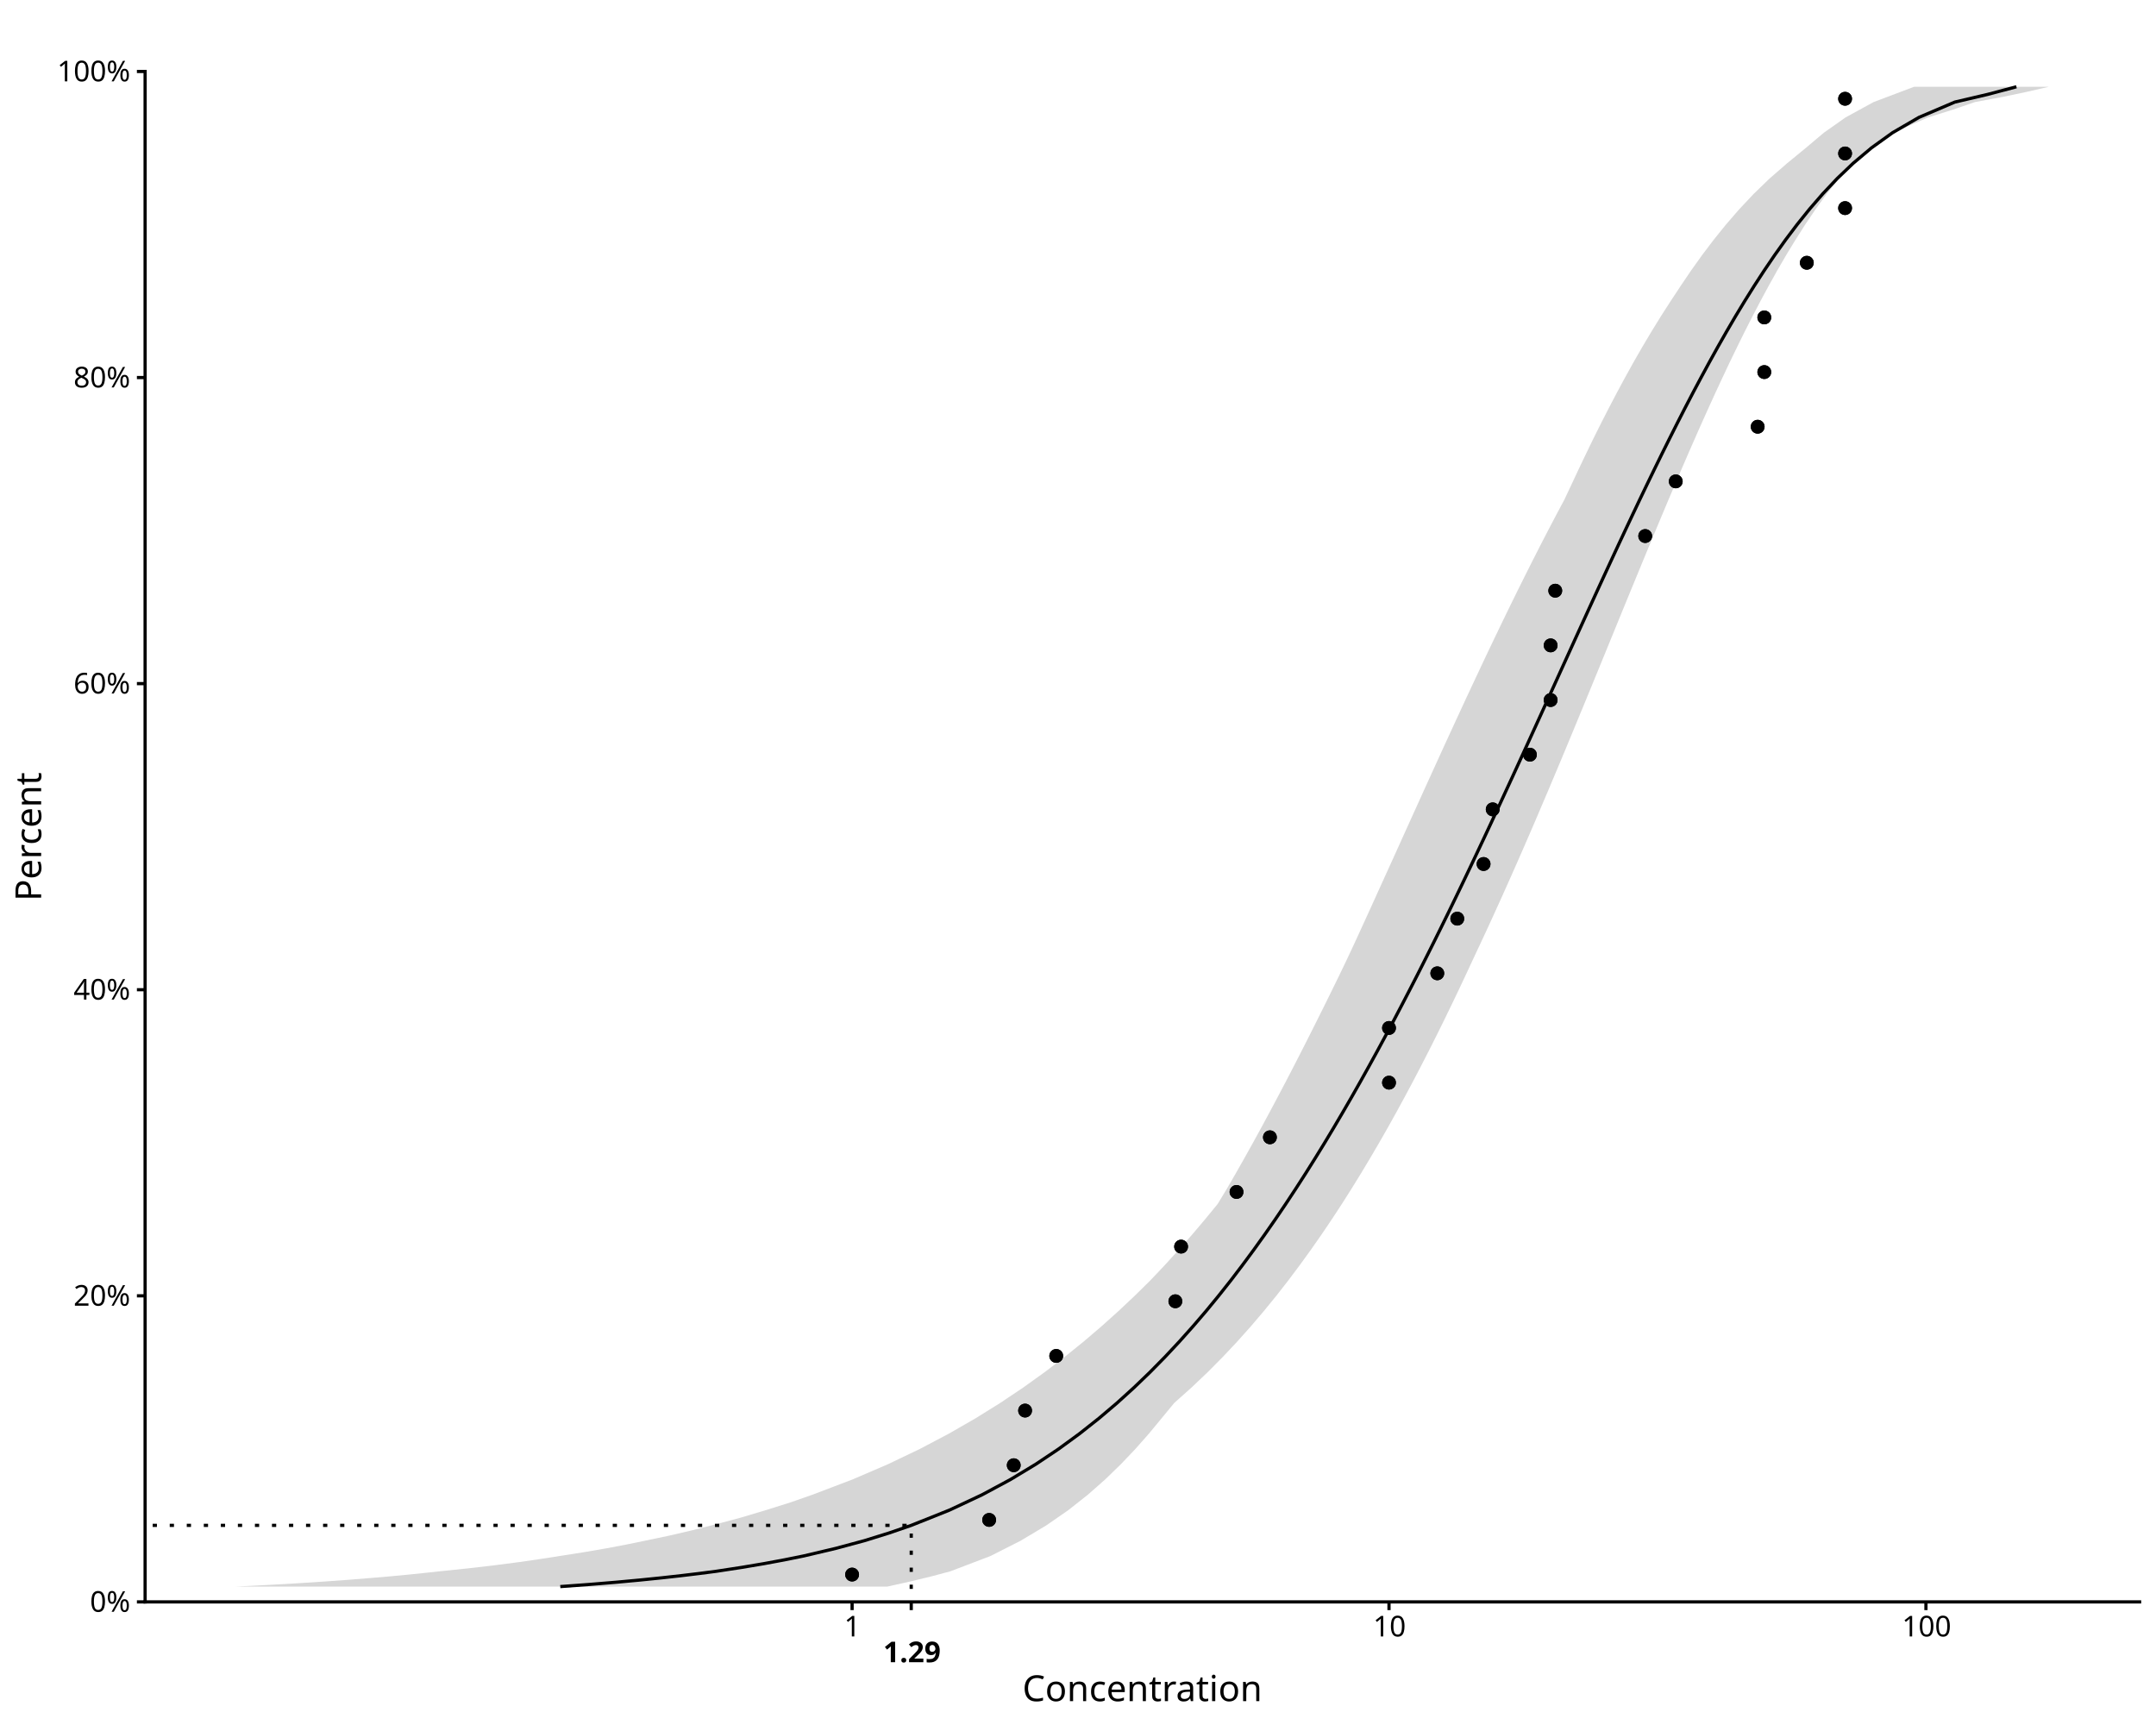
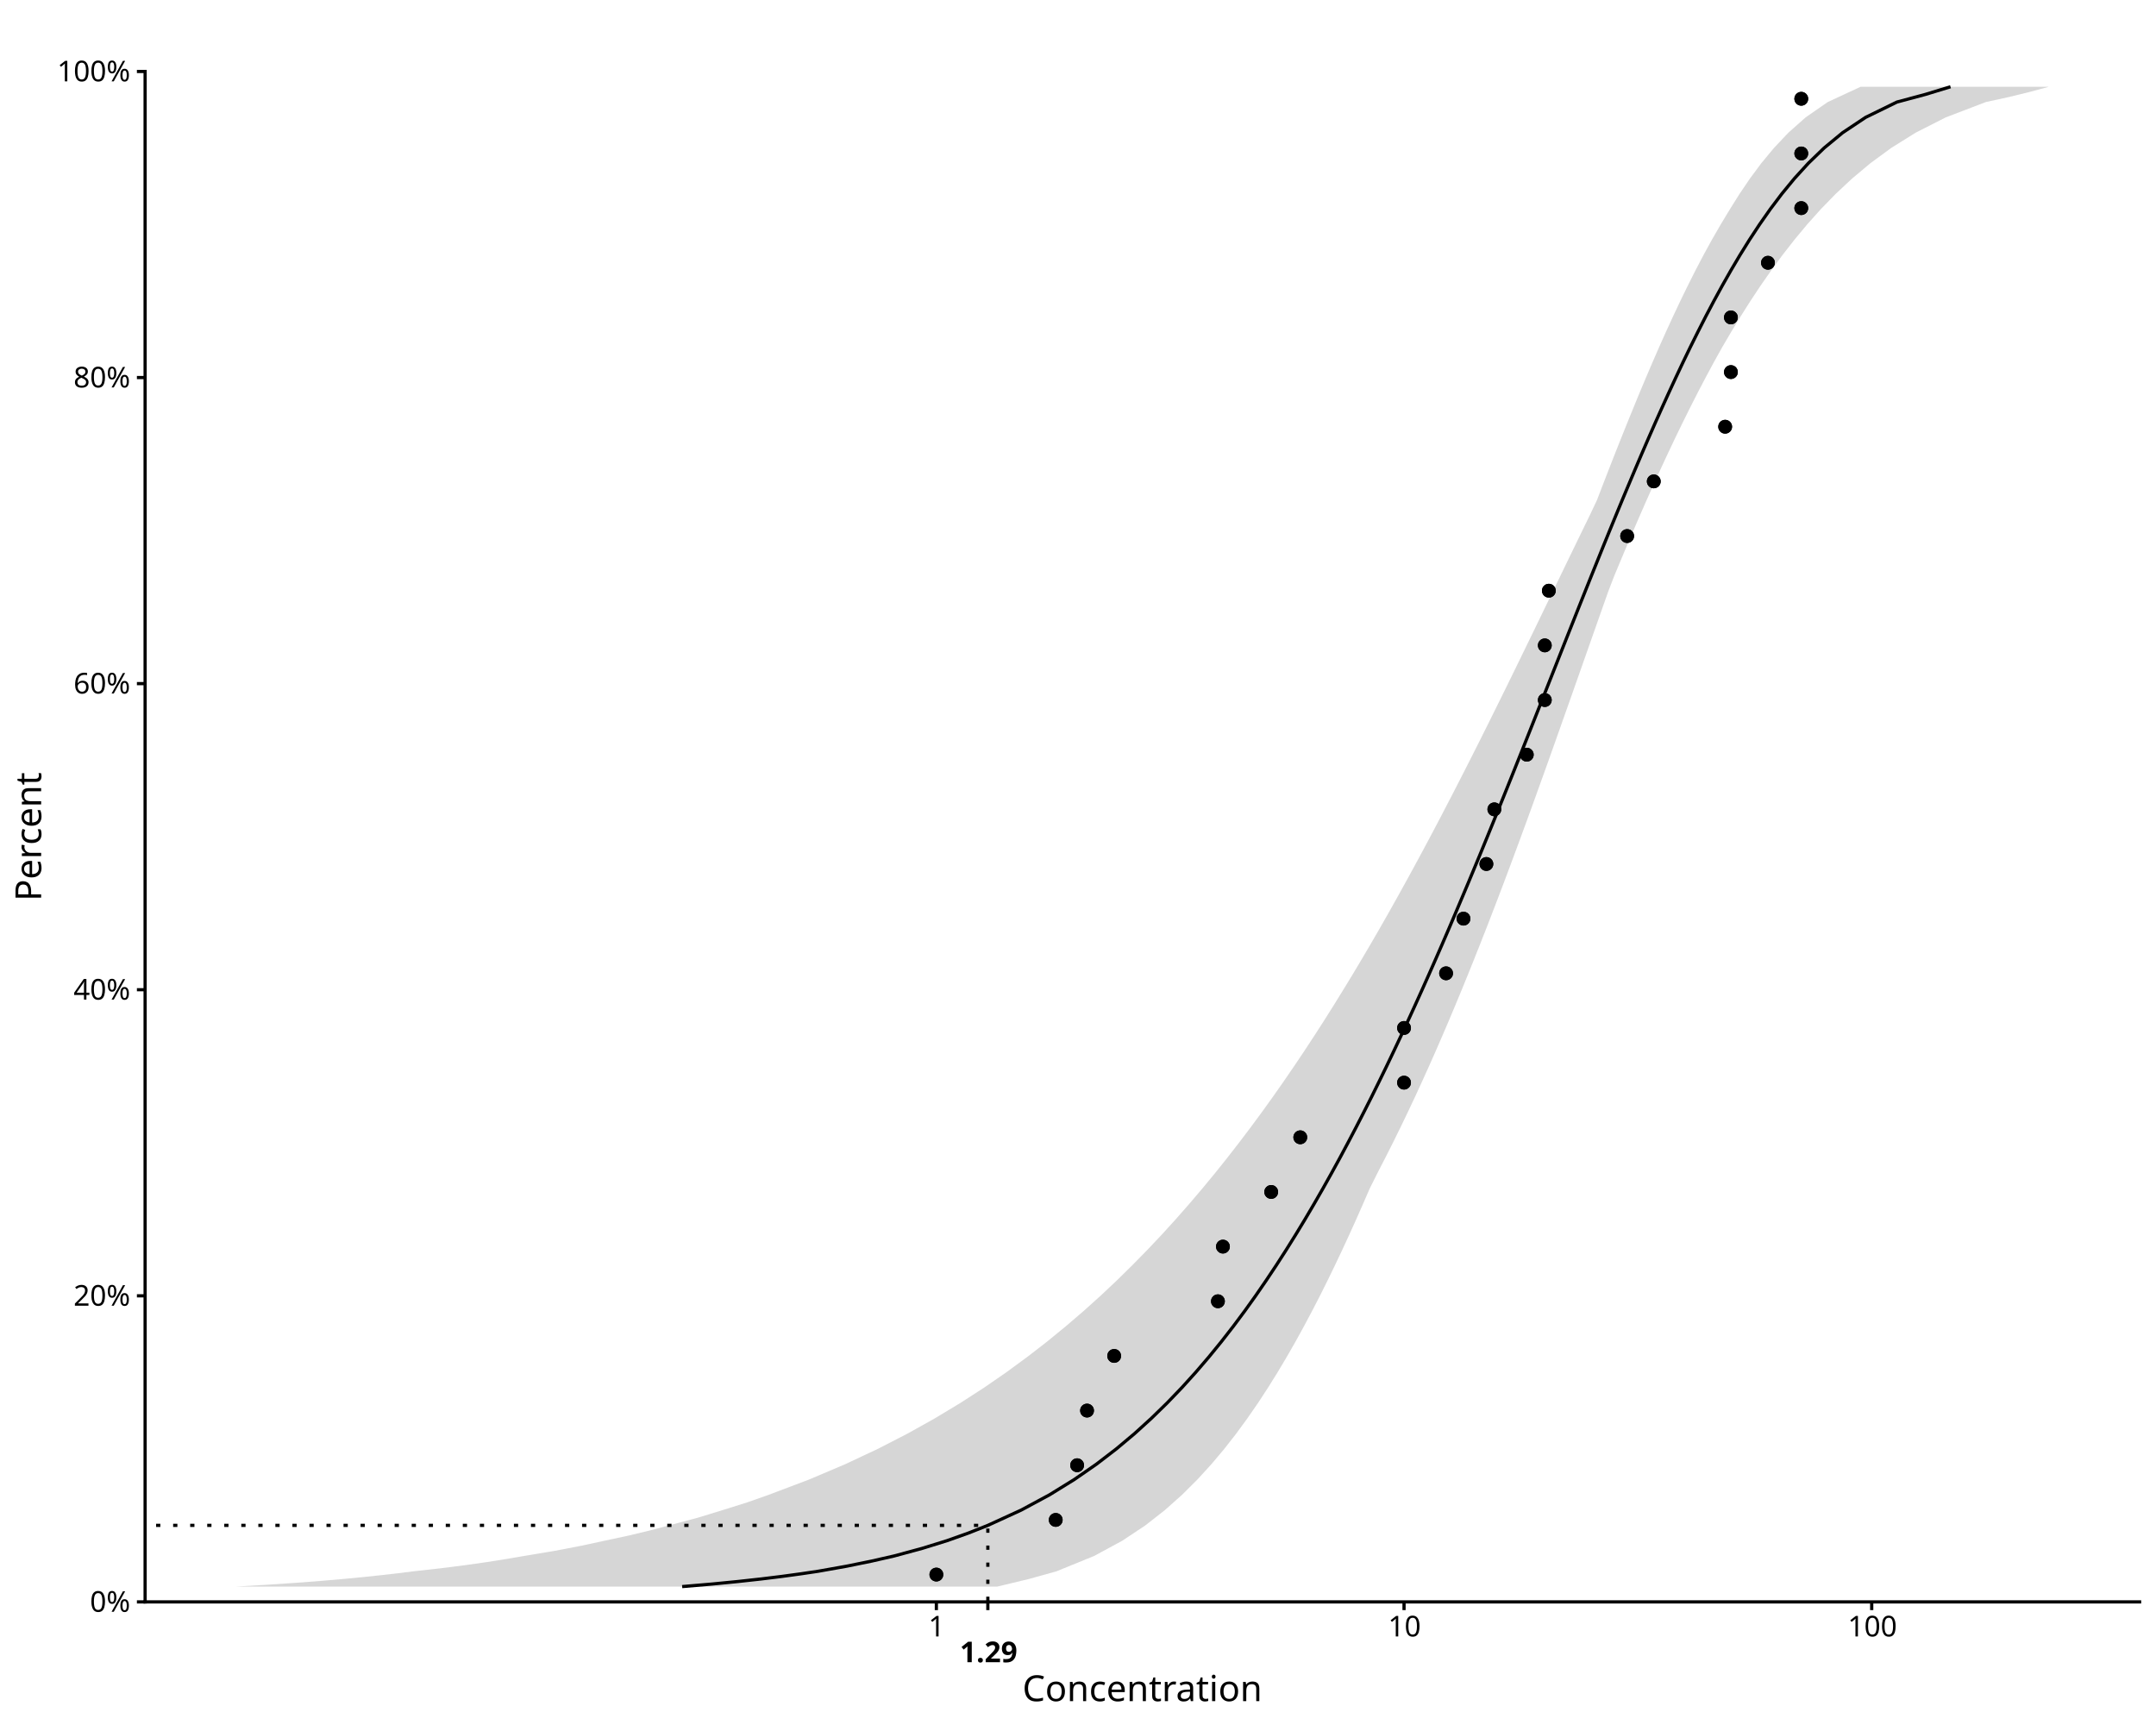
<svg xmlns="http://www.w3.org/2000/svg" class="svglite" data-engine-version="2.0" width="720.00pt" height="576.00pt" viewBox="0 0 720.00 576.00">
  <defs>
    <style type="text/css">
    .svglite line, .svglite polyline, .svglite polygon, .svglite path, .svglite rect, .svglite circle {
      fill: none;
      stroke: #000000;
      stroke-linecap: round;
      stroke-linejoin: round;
      stroke-miterlimit: 10.00;
    }
  </style>
  </defs>
  <rect width="100%" height="100%" style="stroke: none; fill: #FFFFFF;" />
  <defs>
    <clipPath id="cpMC4wMHw3MjAuMDB8MC4wMHw1NzYuMDA=">
      <rect x="0.00" y="0.00" width="720.00" height="576.00" />
    </clipPath>
  </defs>
  <g clip-path="url(#cpMC4wMHw3MjAuMDB8MC4wMHw1NzYuMDA=)">
    <rect x="0.00" y="0.00" width="720.00" height="576.00" style="stroke-width: 1.07; stroke: #FFFFFF; fill: #FFFFFF;" />
  </g>
  <defs>
    <clipPath id="cpNDguNDZ8NzE0LjUyfDIzLjg2fDUzNC44OQ==">
      <rect x="48.46" y="23.86" width="666.07" height="511.03" />
    </clipPath>
  </defs>
  <g clip-path="url(#cpNDguNDZ8NzE0LjUyfDIzLjg2fDUzNC44OQ==)">
    <rect x="48.46" y="23.86" width="666.07" height="511.03" style="stroke-width: 1.07; stroke: none; fill: #FFFFFF;" />
-     <polygon points="296.32,529.78 304.00,528.08 311.00,526.38 317.41,524.67 330.80,519.56 340.88,514.45 349.42,509.34 356.80,504.23 363.27,499.12 369.07,494.01 374.34,488.90 379.20,483.79 383.71,478.68 387.93,473.57 392.14,468.46 397.87,463.35 403.25,458.24 408.32,453.13 413.13,448.02 417.70,442.91 422.05,437.80 426.22,432.69 430.21,427.58 434.05,422.46 437.75,417.35 441.32,412.24 444.77,407.13 448.12,402.02 451.36,396.91 454.51,391.80 457.58,386.69 460.57,381.58 463.49,376.47 466.34,371.36 469.12,366.25 471.85,361.14 474.52,356.03 477.14,350.92 479.71,345.81 482.24,340.70 484.72,335.59 487.17,330.48 489.58,325.37 491.95,320.26 494.35,315.15 496.73,310.04 499.07,304.93 501.39,299.82 503.68,294.71 505.95,289.60 508.20,284.49 510.42,279.38 512.63,274.27 514.81,269.15 516.99,264.04 519.14,258.93 521.29,253.82 523.42,248.71 525.54,243.60 527.65,238.49 529.76,233.38 531.86,228.27 533.96,223.16 536.05,218.05 538.14,212.94 540.23,207.83 542.32,202.72 544.42,197.61 546.52,192.50 548.63,187.39 550.74,182.28 552.87,177.17 555.01,172.06 557.16,166.95 559.33,161.84 561.52,156.73 563.73,151.62 565.97,146.51 568.23,141.40 570.53,136.29 572.86,131.18 575.24,126.07 577.65,120.95 580.13,115.84 582.65,110.73 585.25,105.62 587.92,100.51 590.68,95.40 593.53,90.29 596.50,85.18 599.61,80.07 602.87,74.96 606.33,69.85 610.02,64.74 614.20,59.63 618.79,54.52 623.95,49.41 632.19,44.30 643.93,39.19 652.13,36.63 659.55,34.08 668.68,32.38 676.85,30.67 684.24,28.97 678.33,28.97 671.92,28.97 664.94,28.97 657.28,28.97 648.77,28.97 639.22,28.97 625.69,34.08 616.36,39.19 609.10,44.30 603.04,49.41 596.81,54.52 590.93,59.63 585.65,64.74 580.84,69.85 576.41,74.96 572.29,80.07 568.42,85.18 564.77,90.29 561.31,95.40 557.94,100.51 554.65,105.62 551.50,110.73 548.46,115.84 545.52,120.95 542.68,126.07 539.93,131.18 537.25,136.29 534.64,141.40 532.09,146.51 529.61,151.62 527.17,156.73 524.78,161.84 522.37,166.95 519.64,172.06 516.96,177.17 514.32,182.28 511.72,187.39 509.15,192.50 506.61,197.61 504.10,202.72 501.62,207.83 499.16,212.94 496.72,218.05 494.31,223.16 491.91,228.27 489.52,233.38 487.16,238.49 484.80,243.60 482.45,248.71 480.12,253.82 477.79,258.93 475.46,264.04 473.15,269.15 470.83,274.27 468.52,279.38 466.21,284.49 463.89,289.60 461.57,294.71 459.25,299.82 456.93,304.93 454.59,310.04 452.25,315.15 449.85,320.26 447.40,325.37 444.90,330.48 442.38,335.59 439.83,340.70 437.27,345.81 434.68,350.92 432.06,356.03 429.41,361.14 426.72,366.25 424.00,371.36 421.24,376.47 418.44,381.58 415.59,386.69 412.69,391.80 409.74,396.91 406.64,402.02 402.45,407.13 398.12,412.24 393.63,417.35 388.97,422.46 384.12,427.58 378.93,432.69 373.50,437.80 367.81,442.91 361.82,448.02 355.49,453.13 348.79,458.24 341.66,463.35 334.03,468.46 325.82,473.57 316.94,478.68 307.25,483.79 296.58,488.90 284.70,494.01 271.27,499.12 263.94,501.68 255.84,504.23 247.27,506.79 237.64,509.34 230.92,511.04 223.57,512.75 215.45,514.45 209.24,515.73 202.50,517.01 195.11,518.28 186.94,519.56 180.42,520.58 173.29,521.61 165.45,522.63 156.73,523.65 146.91,524.67 141.69,525.24 136.09,525.81 130.07,526.38 123.54,526.94 116.41,527.51 108.56,528.08 99.82,528.65 89.99,529.21 78.73,529.78 " style="stroke-width: 1.07; stroke: none; fill: #333333; fill-opacity: 0.20;" />
-     <polyline points="187.11,529.78 197.04,529.05 205.85,528.32 213.76,527.59 220.94,526.86 227.52,526.13 233.58,525.40 239.21,524.67 247.58,523.39 255.14,522.12 262.03,520.84 268.36,519.56 279.17,517.01 288.66,514.45 296.87,511.90 304.31,509.34 317.10,504.23 327.98,499.12 337.48,494.01 345.94,488.90 353.58,483.79 360.57,478.68 367.03,473.57 373.05,468.46 378.68,463.35 384.00,458.24 389.03,453.13 393.81,448.02 398.38,442.91 402.76,437.80 406.96,432.69 411.01,427.58 414.91,422.46 418.69,417.35 422.35,412.24 425.91,407.13 429.37,402.02 432.74,396.91 436.03,391.80 439.24,386.69 442.38,381.58 445.45,376.47 448.46,371.36 451.42,366.25 454.32,361.14 457.17,356.03 459.98,350.92 462.74,345.81 465.47,340.70 468.15,335.59 470.80,330.48 473.42,325.37 476.00,320.26 478.56,315.15 481.09,310.04 483.60,304.93 486.08,299.82 488.54,294.71 490.98,289.60 493.40,284.49 495.81,279.38 498.20,274.27 500.58,269.15 502.94,264.04 505.30,258.93 507.64,253.82 509.98,248.71 512.31,243.60 514.64,238.49 516.96,233.38 519.28,228.27 521.60,223.16 523.92,218.05 526.24,212.94 528.57,207.83 530.90,202.72 533.24,197.61 535.59,192.50 537.95,187.39 540.32,182.28 542.71,177.17 545.12,172.06 547.54,166.95 549.99,161.84 552.47,156.73 554.97,151.62 557.51,146.51 560.08,141.40 562.69,136.29 565.35,131.18 568.07,126.07 570.84,120.95 573.67,115.84 576.58,110.73 579.57,105.62 582.66,100.51 585.86,95.40 589.19,90.29 592.66,85.18 596.31,80.07 600.17,74.96 604.28,69.85 608.70,64.74 613.52,59.63 618.87,54.52 624.93,49.41 632.04,44.30 640.84,39.19 652.83,34.08 663.78,31.52 673.38,28.97 " style="stroke-width: 1.07; stroke-linecap: butt;" />
-     <polyline points="-432.66,509.34 -58.21,509.34 -4.55,509.34 26.91,509.34 49.26,509.34 66.61,509.34 80.78,509.34 92.77,509.34 103.16,509.34 112.32,509.34 120.52,509.34 127.94,509.34 134.71,509.34 140.94,509.34 146.70,509.34 152.07,509.34 157.10,509.34 161.81,509.34 166.26,509.34 170.47,509.34 174.46,509.34 178.26,509.34 181.88,509.34 185.34,509.34 188.66,509.34 191.83,509.34 194.89,509.34 197.83,509.34 200.66,509.34 203.39,509.34 206.03,509.34 208.58,509.34 211.05,509.34 213.45,509.34 215.77,509.34 218.03,509.34 220.22,509.34 222.36,509.34 224.43,509.34 226.45,509.34 228.42,509.34 230.35,509.34 232.22,509.34 234.06,509.34 235.85,509.34 237.59,509.34 239.31,509.34 240.98,509.34 242.62,509.34 244.23,509.34 245.80,509.34 247.34,509.34 248.85,509.34 250.33,509.34 251.79,509.34 253.22,509.34 254.62,509.34 256.00,509.34 257.35,509.34 258.68,509.34 259.99,509.34 261.28,509.34 262.55,509.34 263.79,509.34 265.02,509.34 266.23,509.34 267.41,509.34 268.59,509.34 269.74,509.34 270.88,509.34 272.00,509.34 273.10,509.34 274.19,509.34 275.26,509.34 276.32,509.34 277.37,509.34 278.40,509.34 279.42,509.34 280.42,509.34 281.41,509.34 282.39,509.34 283.36,509.34 284.32,509.34 285.26,509.34 286.19,509.34 287.11,509.34 288.02,509.34 288.92,509.34 289.81,509.34 290.69,509.34 291.56,509.34 292.42,509.34 293.28,509.34 294.12,509.34 294.95,509.34 295.77,509.34 296.59,509.34 297.40,509.34 298.19,509.34 298.99,509.34 299.77,509.34 300.54,509.34 301.31,509.34 302.07,509.34 302.82,509.34 303.57,509.34 304.31,509.34 304.31,534.89 " style="stroke-width: 1.07; stroke-dasharray: 1.42,4.27; stroke-linecap: butt;" />
-     <circle cx="342.33" cy="471.01" r="1.95" style="stroke-width: 0.71; fill: #000000;" />
-     <circle cx="352.73" cy="452.76" r="1.95" style="stroke-width: 0.71; fill: #000000;" />
-     <circle cx="394.43" cy="416.26" r="1.95" style="stroke-width: 0.71; fill: #000000;" />
-     <circle cx="463.86" cy="361.51" r="1.95" style="stroke-width: 0.71; fill: #000000;" />
-     <circle cx="498.49" cy="270.25" r="1.95" style="stroke-width: 0.71; fill: #000000;" />
-     <circle cx="510.92" cy="252.00" r="1.95" style="stroke-width: 0.71; fill: #000000;" />
-     <circle cx="424.09" cy="379.76" r="1.95" style="stroke-width: 0.71; fill: #000000;" />
-     <circle cx="463.86" cy="343.25" r="1.95" style="stroke-width: 0.71; fill: #000000;" />
-     <circle cx="486.66" cy="306.75" r="1.95" style="stroke-width: 0.71; fill: #000000;" />
-     <circle cx="495.44" cy="288.50" r="1.95" style="stroke-width: 0.71; fill: #000000;" />
-     <circle cx="517.84" cy="233.75" r="1.95" style="stroke-width: 0.71; fill: #000000;" />
-     <circle cx="517.84" cy="215.50" r="1.95" style="stroke-width: 0.71; fill: #000000;" />
-     <circle cx="519.38" cy="197.24" r="1.95" style="stroke-width: 0.71; fill: #000000;" />
-     <circle cx="586.98" cy="142.49" r="1.95" style="stroke-width: 0.71; fill: #000000;" />
-     <circle cx="589.19" cy="124.24" r="1.95" style="stroke-width: 0.71; fill: #000000;" />
-     <circle cx="616.17" cy="69.49" r="1.95" style="stroke-width: 0.71; fill: #000000;" />
-     <circle cx="616.17" cy="51.24" r="1.95" style="stroke-width: 0.71; fill: #000000;" />
-     <circle cx="616.17" cy="32.98" r="1.95" style="stroke-width: 0.71; fill: #000000;" />
-     <circle cx="284.56" cy="525.77" r="1.95" style="stroke-width: 0.71; fill: #000000;" />
-     <circle cx="330.33" cy="507.52" r="1.95" style="stroke-width: 0.71; fill: #000000;" />
-     <circle cx="338.54" cy="489.26" r="1.95" style="stroke-width: 0.71; fill: #000000;" />
-     <circle cx="392.51" cy="434.51" r="1.95" style="stroke-width: 0.71; fill: #000000;" />
-     <circle cx="412.94" cy="398.01" r="1.95" style="stroke-width: 0.71; fill: #000000;" />
-     <circle cx="479.99" cy="325.00" r="1.95" style="stroke-width: 0.71; fill: #000000;" />
-     <circle cx="549.42" cy="178.99" r="1.95" style="stroke-width: 0.71; fill: #000000;" />
-     <circle cx="559.62" cy="160.74" r="1.95" style="stroke-width: 0.71; fill: #000000;" />
-     <circle cx="589.19" cy="105.99" r="1.95" style="stroke-width: 0.71; fill: #000000;" />
-     <circle cx="603.39" cy="87.74" r="1.95" style="stroke-width: 0.71; fill: #000000;" />
-     <circle cx="342.33" cy="471.01" r="1.95" style="stroke-width: 0.71; fill: #000000;" />
-     <circle cx="352.73" cy="452.76" r="1.95" style="stroke-width: 0.71; fill: #000000;" />
-     <circle cx="394.43" cy="416.26" r="1.95" style="stroke-width: 0.71; fill: #000000;" />
-     <circle cx="463.86" cy="361.51" r="1.95" style="stroke-width: 0.71; fill: #000000;" />
-     <circle cx="498.49" cy="270.25" r="1.95" style="stroke-width: 0.71; fill: #000000;" />
-     <circle cx="510.92" cy="252.00" r="1.95" style="stroke-width: 0.71; fill: #000000;" />
-     <circle cx="424.09" cy="379.76" r="1.95" style="stroke-width: 0.71; fill: #000000;" />
-     <circle cx="463.86" cy="343.25" r="1.95" style="stroke-width: 0.71; fill: #000000;" />
-     <circle cx="486.66" cy="306.75" r="1.95" style="stroke-width: 0.71; fill: #000000;" />
-     <circle cx="495.44" cy="288.50" r="1.95" style="stroke-width: 0.71; fill: #000000;" />
-     <circle cx="517.84" cy="233.75" r="1.95" style="stroke-width: 0.71; fill: #000000;" />
-     <circle cx="517.84" cy="215.50" r="1.95" style="stroke-width: 0.71; fill: #000000;" />
-     <circle cx="519.38" cy="197.24" r="1.95" style="stroke-width: 0.71; fill: #000000;" />
-     <circle cx="586.98" cy="142.49" r="1.95" style="stroke-width: 0.71; fill: #000000;" />
-     <circle cx="589.19" cy="124.24" r="1.95" style="stroke-width: 0.71; fill: #000000;" />
-     <circle cx="616.17" cy="69.49" r="1.95" style="stroke-width: 0.71; fill: #000000;" />
-     <circle cx="616.17" cy="51.24" r="1.95" style="stroke-width: 0.71; fill: #000000;" />
-     <circle cx="616.17" cy="32.98" r="1.95" style="stroke-width: 0.71; fill: #000000;" />
-     <circle cx="284.56" cy="525.77" r="1.95" style="stroke-width: 0.71; fill: #000000;" />
-     <circle cx="330.33" cy="507.52" r="1.95" style="stroke-width: 0.71; fill: #000000;" />
-     <circle cx="338.54" cy="489.26" r="1.95" style="stroke-width: 0.71; fill: #000000;" />
-     <circle cx="392.51" cy="434.51" r="1.95" style="stroke-width: 0.71; fill: #000000;" />
-     <circle cx="412.94" cy="398.01" r="1.95" style="stroke-width: 0.71; fill: #000000;" />
-     <circle cx="479.99" cy="325.00" r="1.95" style="stroke-width: 0.71; fill: #000000;" />
-     <circle cx="549.42" cy="178.99" r="1.95" style="stroke-width: 0.71; fill: #000000;" />
-     <circle cx="559.62" cy="160.74" r="1.95" style="stroke-width: 0.71; fill: #000000;" />
-     <circle cx="589.19" cy="105.99" r="1.95" style="stroke-width: 0.71; fill: #000000;" />
-     <circle cx="603.39" cy="87.74" r="1.95" style="stroke-width: 0.71; fill: #000000;" />
-     <polyline points="342.33,471.01 342.33,471.01 " style="stroke-width: 1.07; stroke-linecap: butt;" />
-     <polyline points="352.73,452.76 352.73,452.76 " style="stroke-width: 1.07; stroke-linecap: butt;" />
-     <polyline points="394.43,416.26 394.43,416.26 " style="stroke-width: 1.07; stroke-linecap: butt;" />
-     <polyline points="463.86,361.51 463.86,361.51 " style="stroke-width: 1.07; stroke-linecap: butt;" />
-     <polyline points="498.49,270.25 498.49,270.25 " style="stroke-width: 1.07; stroke-linecap: butt;" />
-     <polyline points="510.92,252.00 510.92,252.00 " style="stroke-width: 1.07; stroke-linecap: butt;" />
-     <polyline points="424.09,379.76 424.09,379.76 " style="stroke-width: 1.07; stroke-linecap: butt;" />
-     <polyline points="463.86,343.25 463.86,343.25 " style="stroke-width: 1.07; stroke-linecap: butt;" />
-     <polyline points="486.66,306.75 486.66,306.75 " style="stroke-width: 1.07; stroke-linecap: butt;" />
-     <polyline points="495.44,288.50 495.44,288.50 " style="stroke-width: 1.07; stroke-linecap: butt;" />
-     <polyline points="517.84,233.75 517.84,233.75 " style="stroke-width: 1.07; stroke-linecap: butt;" />
-     <polyline points="517.84,215.50 517.84,215.50 " style="stroke-width: 1.07; stroke-linecap: butt;" />
-     <polyline points="519.38,197.24 519.38,197.24 " style="stroke-width: 1.07; stroke-linecap: butt;" />
-     <polyline points="586.98,142.49 586.98,142.49 " style="stroke-width: 1.07; stroke-linecap: butt;" />
-     <polyline points="589.19,124.24 589.19,124.24 " style="stroke-width: 1.07; stroke-linecap: butt;" />
-     <polyline points="616.17,69.49 616.17,69.49 " style="stroke-width: 1.07; stroke-linecap: butt;" />
-     <polyline points="616.17,51.24 616.17,51.24 " style="stroke-width: 1.07; stroke-linecap: butt;" />
-     <polyline points="616.17,32.98 616.17,32.98 " style="stroke-width: 1.07; stroke-linecap: butt;" />
-     <polyline points="284.56,525.77 284.56,525.77 " style="stroke-width: 1.07; stroke-linecap: butt;" />
-     <polyline points="330.33,507.52 330.33,507.52 " style="stroke-width: 1.07; stroke-linecap: butt;" />
-     <polyline points="338.54,489.26 338.54,489.26 " style="stroke-width: 1.07; stroke-linecap: butt;" />
-     <polyline points="392.51,434.51 392.51,434.51 " style="stroke-width: 1.07; stroke-linecap: butt;" />
-     <polyline points="412.94,398.01 412.94,398.01 " style="stroke-width: 1.07; stroke-linecap: butt;" />
-     <polyline points="479.99,325.00 479.99,325.00 " style="stroke-width: 1.07; stroke-linecap: butt;" />
-     <polyline points="549.42,178.99 549.42,178.99 " style="stroke-width: 1.07; stroke-linecap: butt;" />
-     <polyline points="559.62,160.74 559.62,160.74 " style="stroke-width: 1.07; stroke-linecap: butt;" />
-     <polyline points="589.19,105.99 589.19,105.99 " style="stroke-width: 1.07; stroke-linecap: butt;" />
-     <polyline points="603.39,87.74 603.39,87.74 " style="stroke-width: 1.07; stroke-linecap: butt;" />
+     <polygon points="333.06,529.78 343.67,527.23 352.84,524.67 365.38,519.56 374.82,514.45 382.50,509.34 389.03,504.23 394.76,499.12 399.90,494.01 404.56,488.90 408.86,483.79 412.85,478.68 416.59,473.57 420.12,468.46 423.46,463.35 426.65,458.24 429.69,453.13 432.62,448.02 435.43,442.91 438.15,437.80 440.79,432.69 443.34,427.58 445.83,422.46 448.25,417.35 450.61,412.24 452.92,407.13 455.18,402.02 457.40,396.91 459.95,391.80 462.58,386.69 465.16,381.58 467.68,376.47 470.14,371.36 472.55,366.25 474.90,361.14 477.21,356.03 479.48,350.92 481.70,345.81 483.89,340.70 486.04,335.59 488.16,330.48 490.24,325.37 492.30,320.26 494.33,315.15 496.34,310.04 498.32,304.93 500.28,299.82 502.22,294.71 504.14,289.60 506.04,284.49 507.93,279.38 509.80,274.27 511.67,269.15 513.51,264.04 515.35,258.93 517.18,253.82 519.00,248.71 520.81,243.60 522.62,238.49 524.43,233.38 526.23,228.27 528.03,223.16 529.83,218.05 531.63,212.94 533.43,207.83 535.23,202.72 537.04,197.61 539.00,192.50 541.13,187.39 543.28,182.28 545.46,177.17 547.67,172.06 549.91,166.95 552.20,161.84 554.52,156.73 556.89,151.62 559.31,146.51 561.79,141.40 564.32,136.29 566.92,131.18 569.59,126.07 572.34,120.95 575.19,115.84 578.19,110.73 581.31,105.62 584.55,100.51 587.94,95.40 591.50,90.29 595.25,85.18 599.24,80.07 603.49,74.96 608.06,69.85 613.03,64.74 618.50,59.63 624.60,54.52 631.56,49.41 639.74,44.30 649.80,39.19 663.17,34.08 670.95,32.38 677.92,30.67 684.24,28.97 679.53,28.97 674.46,28.97 668.99,28.97 663.03,28.97 656.50,28.97 649.27,28.97 641.18,28.97 631.99,28.97 621.36,28.97 610.37,34.08 603.00,39.19 597.24,44.30 592.41,49.41 588.18,54.52 584.39,59.63 580.93,64.74 577.72,69.85 574.63,74.96 571.68,80.07 568.88,85.18 566.20,90.29 563.63,95.40 561.14,100.51 558.73,105.62 556.38,110.73 554.10,115.84 551.87,120.95 549.68,126.07 547.53,131.18 545.43,136.29 543.35,141.40 541.30,146.51 539.27,151.62 537.27,156.73 535.29,161.84 533.33,166.95 530.91,172.06 528.42,177.17 525.94,182.28 523.46,187.39 520.99,192.50 518.52,197.61 516.04,202.72 513.57,207.83 511.09,212.94 508.60,218.05 506.11,223.16 503.61,228.27 501.09,233.38 498.56,238.49 496.02,243.60 493.46,248.71 490.88,253.82 488.28,258.93 485.66,264.04 483.01,269.15 480.34,274.27 477.64,279.38 474.91,284.49 472.15,289.60 469.35,294.71 466.52,299.82 463.65,304.93 460.74,310.04 457.78,315.15 454.77,320.26 451.72,325.37 448.61,330.48 445.45,335.59 442.23,340.70 438.94,345.81 435.59,350.92 432.16,356.03 428.66,361.14 425.07,366.25 421.40,371.36 417.63,376.47 413.76,381.58 409.79,386.69 405.70,391.80 401.48,396.91 397.13,402.02 392.64,407.13 387.99,412.24 383.16,417.35 378.15,422.46 372.94,427.58 367.51,432.69 361.83,437.80 355.87,442.91 349.62,448.02 343.02,453.13 336.05,458.24 328.64,463.35 320.73,468.46 312.25,473.57 303.11,478.68 293.17,483.79 282.29,488.90 270.25,494.01 256.75,499.12 249.49,501.68 241.37,504.23 233.01,506.79 223.46,509.34 217.03,511.04 209.92,512.75 201.97,514.45 194.10,516.15 185.20,517.86 174.95,519.56 169.02,520.58 162.52,521.61 155.34,522.63 147.30,523.65 138.18,524.67 133.04,525.31 127.48,525.95 121.42,526.59 114.77,527.23 107.39,527.87 99.12,528.50 89.69,529.14 78.73,529.78 " style="stroke-width: 1.07; stroke: none; fill: #333333; fill-opacity: 0.20;" />
+     <polyline points="227.81,529.78 237.80,528.93 246.51,528.08 254.23,527.23 261.15,526.38 267.44,525.52 273.19,524.67 282.75,522.97 291.13,521.26 298.59,519.56 308.00,517.01 316.26,514.45 323.42,511.90 329.89,509.34 341.04,504.23 350.52,499.12 358.79,494.01 366.16,488.90 372.82,483.79 378.91,478.68 384.53,473.57 389.77,468.46 394.68,463.35 399.31,458.24 403.69,453.13 407.86,448.02 411.84,442.91 415.65,437.80 419.31,432.69 422.83,427.58 426.24,422.46 429.53,417.35 432.72,412.24 435.82,407.13 438.83,402.02 441.77,396.91 444.63,391.80 447.43,386.69 450.16,381.58 452.84,376.47 455.46,371.36 458.04,366.25 460.56,361.14 463.05,356.03 465.49,350.92 467.90,345.81 470.27,340.70 472.61,335.59 474.92,330.48 477.20,325.37 479.45,320.26 481.68,315.15 483.88,310.04 486.06,304.93 488.22,299.82 490.37,294.71 492.49,289.60 494.61,284.49 496.70,279.38 498.78,274.27 500.86,269.15 502.92,264.04 504.97,258.93 507.01,253.82 509.05,248.71 511.08,243.60 513.10,238.49 515.13,233.38 517.15,228.27 519.17,223.16 521.19,218.05 523.21,212.94 525.24,207.83 527.27,202.72 529.31,197.61 531.35,192.50 533.41,187.39 535.47,182.28 537.55,177.17 539.65,172.06 541.76,166.95 543.90,161.84 546.05,156.73 548.23,151.62 550.44,146.51 552.68,141.40 554.96,136.29 557.28,131.18 559.64,126.07 562.05,120.95 564.52,115.84 567.06,110.73 569.66,105.62 572.35,100.51 575.14,95.40 578.04,90.29 581.06,85.18 584.24,80.07 587.60,74.96 591.18,69.85 595.03,64.74 599.23,59.63 603.89,54.52 609.17,49.41 615.36,44.30 623.02,39.19 633.47,34.08 643.01,31.52 651.37,28.97 " style="stroke-width: 1.07; stroke-linecap: butt;" />
+     <polyline points="-312.03,509.34 22.94,509.34 69.71,509.34 97.13,509.34 116.60,509.34 131.71,509.34 144.06,509.34 154.51,509.34 163.56,509.34 171.54,509.34 178.68,509.34 185.14,509.34 191.04,509.34 196.46,509.34 201.49,509.34 206.17,509.34 210.54,509.34 214.65,509.34 218.53,509.34 222.19,509.34 225.67,509.34 228.98,509.34 232.13,509.34 235.15,509.34 238.03,509.34 240.80,509.34 243.46,509.34 246.02,509.34 248.49,509.34 250.87,509.34 253.16,509.34 255.39,509.34 257.54,509.34 259.63,509.34 261.65,509.34 263.62,509.34 265.53,509.34 267.39,509.34 269.19,509.34 270.96,509.34 272.67,509.34 274.35,509.34 275.98,509.34 277.58,509.34 279.14,509.34 280.66,509.34 282.15,509.34 283.61,509.34 285.04,509.34 286.44,509.34 287.81,509.34 289.15,509.34 290.47,509.34 291.76,509.34 293.03,509.34 294.27,509.34 295.49,509.34 296.69,509.34 297.87,509.34 299.03,509.34 300.17,509.34 301.29,509.34 302.40,509.34 303.48,509.34 304.55,509.34 305.60,509.34 306.64,509.34 307.66,509.34 308.66,509.34 309.65,509.34 310.63,509.34 311.59,509.34 312.54,509.34 313.47,509.34 314.40,509.34 315.31,509.34 316.20,509.34 317.09,509.34 317.97,509.34 318.83,509.34 319.68,509.34 320.53,509.34 321.36,509.34 322.18,509.34 322.99,509.34 323.79,509.34 324.59,509.34 325.37,509.34 326.15,509.34 326.91,509.34 327.67,509.34 328.42,509.34 329.16,509.34 329.89,509.34 329.89,534.89 " style="stroke-width: 1.07; stroke-dasharray: 1.42,4.27; stroke-linecap: butt;" />
+     <circle cx="363.02" cy="471.01" r="1.95" style="stroke-width: 0.71; fill: #000000;" />
+     <circle cx="372.08" cy="452.76" r="1.95" style="stroke-width: 0.71; fill: #000000;" />
+     <circle cx="408.40" cy="416.26" r="1.95" style="stroke-width: 0.71; fill: #000000;" />
+     <circle cx="468.88" cy="361.51" r="1.95" style="stroke-width: 0.71; fill: #000000;" />
+     <circle cx="499.04" cy="270.25" r="1.95" style="stroke-width: 0.71; fill: #000000;" />
+     <circle cx="509.87" cy="252.00" r="1.95" style="stroke-width: 0.71; fill: #000000;" />
+     <circle cx="434.23" cy="379.76" r="1.95" style="stroke-width: 0.71; fill: #000000;" />
+     <circle cx="468.88" cy="343.25" r="1.95" style="stroke-width: 0.71; fill: #000000;" />
+     <circle cx="488.73" cy="306.75" r="1.95" style="stroke-width: 0.71; fill: #000000;" />
+     <circle cx="496.38" cy="288.50" r="1.95" style="stroke-width: 0.71; fill: #000000;" />
+     <circle cx="515.89" cy="233.75" r="1.95" style="stroke-width: 0.71; fill: #000000;" />
+     <circle cx="515.89" cy="215.50" r="1.95" style="stroke-width: 0.71; fill: #000000;" />
+     <circle cx="517.24" cy="197.24" r="1.95" style="stroke-width: 0.71; fill: #000000;" />
+     <circle cx="576.12" cy="142.49" r="1.95" style="stroke-width: 0.71; fill: #000000;" />
+     <circle cx="578.04" cy="124.24" r="1.95" style="stroke-width: 0.71; fill: #000000;" />
+     <circle cx="601.54" cy="69.49" r="1.95" style="stroke-width: 0.71; fill: #000000;" />
+     <circle cx="601.54" cy="51.24" r="1.95" style="stroke-width: 0.71; fill: #000000;" />
+     <circle cx="601.54" cy="32.98" r="1.95" style="stroke-width: 0.71; fill: #000000;" />
+     <circle cx="312.70" cy="525.77" r="1.95" style="stroke-width: 0.71; fill: #000000;" />
+     <circle cx="352.56" cy="507.52" r="1.95" style="stroke-width: 0.71; fill: #000000;" />
+     <circle cx="359.71" cy="489.26" r="1.95" style="stroke-width: 0.71; fill: #000000;" />
+     <circle cx="406.73" cy="434.51" r="1.95" style="stroke-width: 0.71; fill: #000000;" />
+     <circle cx="424.52" cy="398.01" r="1.95" style="stroke-width: 0.71; fill: #000000;" />
+     <circle cx="482.92" cy="325.00" r="1.95" style="stroke-width: 0.71; fill: #000000;" />
+     <circle cx="543.39" cy="178.99" r="1.95" style="stroke-width: 0.71; fill: #000000;" />
+     <circle cx="552.28" cy="160.74" r="1.95" style="stroke-width: 0.71; fill: #000000;" />
+     <circle cx="578.04" cy="105.99" r="1.95" style="stroke-width: 0.71; fill: #000000;" />
+     <circle cx="590.41" cy="87.74" r="1.95" style="stroke-width: 0.71; fill: #000000;" />
+     <circle cx="363.02" cy="471.01" r="1.95" style="stroke-width: 0.71; fill: #000000;" />
+     <circle cx="372.08" cy="452.76" r="1.95" style="stroke-width: 0.71; fill: #000000;" />
+     <circle cx="408.40" cy="416.26" r="1.95" style="stroke-width: 0.71; fill: #000000;" />
+     <circle cx="468.88" cy="361.51" r="1.95" style="stroke-width: 0.71; fill: #000000;" />
+     <circle cx="499.04" cy="270.25" r="1.95" style="stroke-width: 0.71; fill: #000000;" />
+     <circle cx="509.87" cy="252.00" r="1.95" style="stroke-width: 0.71; fill: #000000;" />
+     <circle cx="434.23" cy="379.76" r="1.95" style="stroke-width: 0.71; fill: #000000;" />
+     <circle cx="468.88" cy="343.25" r="1.95" style="stroke-width: 0.71; fill: #000000;" />
+     <circle cx="488.73" cy="306.75" r="1.95" style="stroke-width: 0.71; fill: #000000;" />
+     <circle cx="496.38" cy="288.50" r="1.95" style="stroke-width: 0.71; fill: #000000;" />
+     <circle cx="515.89" cy="233.75" r="1.95" style="stroke-width: 0.71; fill: #000000;" />
+     <circle cx="515.89" cy="215.50" r="1.95" style="stroke-width: 0.71; fill: #000000;" />
+     <circle cx="517.24" cy="197.24" r="1.95" style="stroke-width: 0.71; fill: #000000;" />
+     <circle cx="576.12" cy="142.49" r="1.95" style="stroke-width: 0.71; fill: #000000;" />
+     <circle cx="578.04" cy="124.24" r="1.95" style="stroke-width: 0.71; fill: #000000;" />
+     <circle cx="601.54" cy="69.49" r="1.95" style="stroke-width: 0.71; fill: #000000;" />
+     <circle cx="601.54" cy="51.24" r="1.95" style="stroke-width: 0.71; fill: #000000;" />
+     <circle cx="601.54" cy="32.98" r="1.95" style="stroke-width: 0.71; fill: #000000;" />
+     <circle cx="312.70" cy="525.77" r="1.95" style="stroke-width: 0.71; fill: #000000;" />
+     <circle cx="352.56" cy="507.52" r="1.95" style="stroke-width: 0.71; fill: #000000;" />
+     <circle cx="359.71" cy="489.26" r="1.95" style="stroke-width: 0.71; fill: #000000;" />
+     <circle cx="406.73" cy="434.51" r="1.95" style="stroke-width: 0.71; fill: #000000;" />
+     <circle cx="424.52" cy="398.01" r="1.95" style="stroke-width: 0.71; fill: #000000;" />
+     <circle cx="482.92" cy="325.00" r="1.95" style="stroke-width: 0.71; fill: #000000;" />
+     <circle cx="543.39" cy="178.99" r="1.95" style="stroke-width: 0.71; fill: #000000;" />
+     <circle cx="552.28" cy="160.74" r="1.95" style="stroke-width: 0.71; fill: #000000;" />
+     <circle cx="578.04" cy="105.99" r="1.95" style="stroke-width: 0.71; fill: #000000;" />
+     <circle cx="590.41" cy="87.74" r="1.95" style="stroke-width: 0.71; fill: #000000;" />
+     <polyline points="363.02,471.01 363.02,471.01 " style="stroke-width: 1.07; stroke-linecap: butt;" />
+     <polyline points="372.08,452.76 372.08,452.76 " style="stroke-width: 1.07; stroke-linecap: butt;" />
+     <polyline points="408.40,416.26 408.40,416.26 " style="stroke-width: 1.07; stroke-linecap: butt;" />
+     <polyline points="468.88,361.51 468.88,361.51 " style="stroke-width: 1.07; stroke-linecap: butt;" />
+     <polyline points="499.04,270.25 499.04,270.25 " style="stroke-width: 1.07; stroke-linecap: butt;" />
+     <polyline points="509.87,252.00 509.87,252.00 " style="stroke-width: 1.07; stroke-linecap: butt;" />
+     <polyline points="434.23,379.76 434.23,379.76 " style="stroke-width: 1.07; stroke-linecap: butt;" />
+     <polyline points="468.88,343.25 468.88,343.25 " style="stroke-width: 1.07; stroke-linecap: butt;" />
+     <polyline points="488.73,306.75 488.73,306.75 " style="stroke-width: 1.07; stroke-linecap: butt;" />
+     <polyline points="496.38,288.50 496.38,288.50 " style="stroke-width: 1.07; stroke-linecap: butt;" />
+     <polyline points="515.89,233.75 515.89,233.75 " style="stroke-width: 1.07; stroke-linecap: butt;" />
+     <polyline points="515.89,215.50 515.89,215.50 " style="stroke-width: 1.07; stroke-linecap: butt;" />
+     <polyline points="517.24,197.24 517.24,197.24 " style="stroke-width: 1.07; stroke-linecap: butt;" />
+     <polyline points="576.12,142.49 576.12,142.49 " style="stroke-width: 1.07; stroke-linecap: butt;" />
+     <polyline points="578.04,124.24 578.04,124.24 " style="stroke-width: 1.07; stroke-linecap: butt;" />
+     <polyline points="601.54,69.49 601.54,69.49 " style="stroke-width: 1.07; stroke-linecap: butt;" />
+     <polyline points="601.54,51.24 601.54,51.24 " style="stroke-width: 1.07; stroke-linecap: butt;" />
+     <polyline points="601.54,32.98 601.54,32.98 " style="stroke-width: 1.07; stroke-linecap: butt;" />
+     <polyline points="312.70,525.77 312.70,525.77 " style="stroke-width: 1.07; stroke-linecap: butt;" />
+     <polyline points="352.56,507.52 352.56,507.52 " style="stroke-width: 1.07; stroke-linecap: butt;" />
+     <polyline points="359.71,489.26 359.71,489.26 " style="stroke-width: 1.07; stroke-linecap: butt;" />
+     <polyline points="406.73,434.51 406.73,434.51 " style="stroke-width: 1.07; stroke-linecap: butt;" />
+     <polyline points="424.52,398.01 424.52,398.01 " style="stroke-width: 1.07; stroke-linecap: butt;" />
+     <polyline points="482.92,325.00 482.92,325.00 " style="stroke-width: 1.07; stroke-linecap: butt;" />
+     <polyline points="543.39,178.99 543.39,178.99 " style="stroke-width: 1.07; stroke-linecap: butt;" />
+     <polyline points="552.28,160.74 552.28,160.74 " style="stroke-width: 1.07; stroke-linecap: butt;" />
+     <polyline points="578.04,105.99 578.04,105.99 " style="stroke-width: 1.07; stroke-linecap: butt;" />
+     <polyline points="590.41,87.74 590.41,87.74 " style="stroke-width: 1.07; stroke-linecap: butt;" />
  </g>
  <g clip-path="url(#cpMC4wMHw3MjAuMDB8MC4wMHw1NzYuMDA=)">
-     <polyline points="48.46,534.89 48.46,514.45 48.46,494.01 48.46,473.57 48.46,453.13 48.46,432.69 48.46,412.24 48.46,391.80 48.46,371.36 48.46,350.92 48.46,330.48 48.46,310.04 48.46,289.60 48.46,269.15 48.46,248.71 48.46,228.27 48.46,207.83 48.46,187.39 48.46,166.95 48.46,146.51 48.46,126.07 48.46,105.62 48.46,85.18 48.46,64.74 48.46,44.30 48.46,23.86 " style="stroke-width: 1.07; stroke-linecap: square;" />
+     <polyline points="48.46,534.89 48.46,511.66 48.46,488.43 48.46,465.21 48.46,441.98 48.46,418.75 48.46,395.52 48.46,372.29 48.46,349.06 48.46,325.83 48.46,302.60 48.46,279.38 48.46,256.15 48.46,232.92 48.46,209.69 48.46,186.46 48.46,163.23 48.46,140.00 48.46,116.77 48.46,93.54 48.46,70.32 48.46,47.09 48.46,23.86 " style="stroke-width: 1.07; stroke-linecap: square;" />
    <text x="43.52" y="538.20" text-anchor="end" style="font-size: 9.60px; font-family: sans;" textLength="13.88px" lengthAdjust="spacingAndGlyphs">0%</text>
    <text x="43.52" y="435.99" text-anchor="end" style="font-size: 9.60px; font-family: sans;" textLength="19.22px" lengthAdjust="spacingAndGlyphs">20%</text>
    <text x="43.52" y="333.78" text-anchor="end" style="font-size: 9.60px; font-family: sans;" textLength="19.22px" lengthAdjust="spacingAndGlyphs">40%</text>
    <text x="43.52" y="231.58" text-anchor="end" style="font-size: 9.60px; font-family: sans;" textLength="19.22px" lengthAdjust="spacingAndGlyphs">60%</text>
    <text x="43.52" y="129.37" text-anchor="end" style="font-size: 9.60px; font-family: sans;" textLength="19.22px" lengthAdjust="spacingAndGlyphs">80%</text>
    <text x="43.52" y="27.16" text-anchor="end" style="font-size: 9.60px; font-family: sans;" textLength="24.55px" lengthAdjust="spacingAndGlyphs">100%</text>
    <polyline points="45.72,534.89 48.46,534.89 " style="stroke-width: 1.07; stroke-linecap: butt;" />
    <polyline points="45.72,432.69 48.46,432.69 " style="stroke-width: 1.07; stroke-linecap: butt;" />
    <polyline points="45.72,330.48 48.46,330.48 " style="stroke-width: 1.07; stroke-linecap: butt;" />
    <polyline points="45.72,228.27 48.46,228.27 " style="stroke-width: 1.07; stroke-linecap: butt;" />
    <polyline points="45.72,126.07 48.46,126.07 " style="stroke-width: 1.07; stroke-linecap: butt;" />
    <polyline points="45.72,23.86 48.46,23.86 " style="stroke-width: 1.07; stroke-linecap: butt;" />
-     <polyline points="48.46,534.89 360.50,534.89 413.77,534.89 445.10,534.89 467.39,534.89 484.69,534.89 498.84,534.89 510.81,534.89 521.18,534.89 530.33,534.89 538.52,534.89 545.93,534.89 552.70,534.89 558.92,534.89 564.68,534.89 570.05,534.89 575.07,534.89 579.78,534.89 584.23,534.89 588.44,534.89 592.43,534.89 596.22,534.89 599.84,534.89 603.30,534.89 606.61,534.89 609.79,534.89 612.84,534.89 615.78,534.89 618.61,534.89 621.34,534.89 623.98,534.89 626.53,534.89 629.00,534.89 631.39,534.89 633.72,534.89 635.97,534.89 638.17,534.89 640.30,534.89 642.38,534.89 644.40,534.89 646.37,534.89 648.29,534.89 650.17,534.89 652.00,534.89 653.79,534.89 655.54,534.89 657.25,534.89 658.92,534.89 660.56,534.89 662.16,534.89 663.74,534.89 665.28,534.89 666.79,534.89 668.27,534.89 669.73,534.89 671.16,534.89 672.56,534.89 673.94,534.89 675.29,534.89 676.62,534.89 677.93,534.89 679.22,534.89 680.48,534.89 681.73,534.89 682.95,534.89 684.16,534.89 685.35,534.89 686.52,534.89 687.67,534.89 688.81,534.89 689.93,534.89 691.03,534.89 692.12,534.89 693.20,534.89 694.26,534.89 695.30,534.89 696.33,534.89 697.35,534.89 698.35,534.89 699.35,534.89 700.33,534.89 701.29,534.89 702.25,534.89 703.19,534.89 704.12,534.89 705.05,534.89 705.96,534.89 706.86,534.89 707.75,534.89 708.63,534.89 709.50,534.89 710.36,534.89 711.21,534.89 712.05,534.89 712.88,534.89 713.71,534.89 714.52,534.89 " style="stroke-width: 1.07; stroke-linecap: square;" />
-     <polyline points="284.56,537.63 284.56,534.89 " style="stroke-width: 1.07; stroke-linecap: butt;" />
-     <polyline points="463.86,537.63 463.86,534.89 " style="stroke-width: 1.07; stroke-linecap: butt;" />
-     <polyline points="643.17,537.63 643.17,534.89 " style="stroke-width: 1.07; stroke-linecap: butt;" />
-     <polyline points="304.31,537.63 304.31,534.89 " style="stroke-width: 1.07; stroke-linecap: butt;" />
-     <text x="281.89" y="546.43" style="font-size: 9.60px; font-family: sans;" textLength="5.34px" lengthAdjust="spacingAndGlyphs">1</text>
-     <text x="458.53" y="546.43" style="font-size: 9.60px; font-family: sans;" textLength="10.68px" lengthAdjust="spacingAndGlyphs">10</text>
-     <text x="635.16" y="546.43" style="font-size: 9.60px; font-family: sans;" textLength="16.02px" lengthAdjust="spacingAndGlyphs">100</text>
-     <text x="294.96" y="555.04" style="font-size: 9.60px; font-weight: bold; font-family: sans;" textLength="18.69px" lengthAdjust="spacingAndGlyphs">1.29</text>
+     <polyline points="48.46,534.89 404.58,534.89 451.41,534.89 478.86,534.89 498.34,534.89 513.46,534.89 525.81,534.89 536.26,534.89 545.31,534.89 553.29,534.89 560.44,534.89 566.90,534.89 572.80,534.89 578.22,534.89 583.25,534.89 587.93,534.89 592.30,534.89 596.41,534.89 600.29,534.89 603.96,534.89 607.43,534.89 610.74,534.89 613.90,534.89 616.91,534.89 619.80,534.89 622.57,534.89 625.23,534.89 627.79,534.89 630.25,534.89 632.63,534.89 634.93,534.89 637.15,534.89 639.31,534.89 641.39,534.89 643.42,534.89 645.39,534.89 647.30,534.89 649.15,534.89 650.96,534.89 652.72,534.89 654.44,534.89 656.12,534.89 657.75,534.89 659.35,534.89 660.90,534.89 662.43,534.89 663.92,534.89 665.38,534.89 666.81,534.89 668.20,534.89 669.57,534.89 670.92,534.89 672.23,534.89 673.53,534.89 674.79,534.89 676.04,534.89 677.26,534.89 678.46,534.89 679.64,534.89 680.80,534.89 681.94,534.89 683.06,534.89 684.16,534.89 685.25,534.89 686.32,534.89 687.37,534.89 688.40,534.89 689.42,534.89 690.43,534.89 691.42,534.89 692.40,534.89 693.36,534.89 694.31,534.89 695.24,534.89 696.16,534.89 697.07,534.89 697.97,534.89 698.86,534.89 699.73,534.89 700.60,534.89 701.45,534.89 702.29,534.89 703.13,534.89 703.95,534.89 704.76,534.89 705.56,534.89 706.36,534.89 707.14,534.89 707.92,534.89 708.68,534.89 709.44,534.89 710.19,534.89 710.93,534.89 711.66,534.89 712.39,534.89 713.11,534.89 713.82,534.89 714.52,534.89 " style="stroke-width: 1.07; stroke-linecap: square;" />
+     <polyline points="312.70,537.63 312.70,534.89 " style="stroke-width: 1.07; stroke-linecap: butt;" />
+     <polyline points="468.88,537.63 468.88,534.89 " style="stroke-width: 1.07; stroke-linecap: butt;" />
+     <polyline points="625.06,537.63 625.06,534.89 " style="stroke-width: 1.07; stroke-linecap: butt;" />
+     <polyline points="329.89,537.63 329.89,534.89 " style="stroke-width: 1.07; stroke-linecap: butt;" />
+     <text x="310.03" y="546.43" style="font-size: 9.60px; font-family: sans;" textLength="5.34px" lengthAdjust="spacingAndGlyphs">1</text>
+     <text x="463.54" y="546.43" style="font-size: 9.60px; font-family: sans;" textLength="10.68px" lengthAdjust="spacingAndGlyphs">10</text>
+     <text x="617.05" y="546.43" style="font-size: 9.60px; font-family: sans;" textLength="16.02px" lengthAdjust="spacingAndGlyphs">100</text>
+     <text x="320.55" y="555.04" style="font-size: 9.60px; font-weight: bold; font-family: sans;" textLength="18.69px" lengthAdjust="spacingAndGlyphs">1.29</text>
    <text x="381.49" y="568.03" text-anchor="middle" style="font-size: 12.00px; font-family: sans;" textLength="74.72px" lengthAdjust="spacingAndGlyphs">Concentration</text>
    <text transform="translate(13.74,279.38) rotate(-90)" text-anchor="middle" style="font-size: 12.00px; font-family: sans;" textLength="41.36px" lengthAdjust="spacingAndGlyphs">Percent</text>
  </g>
</svg>
